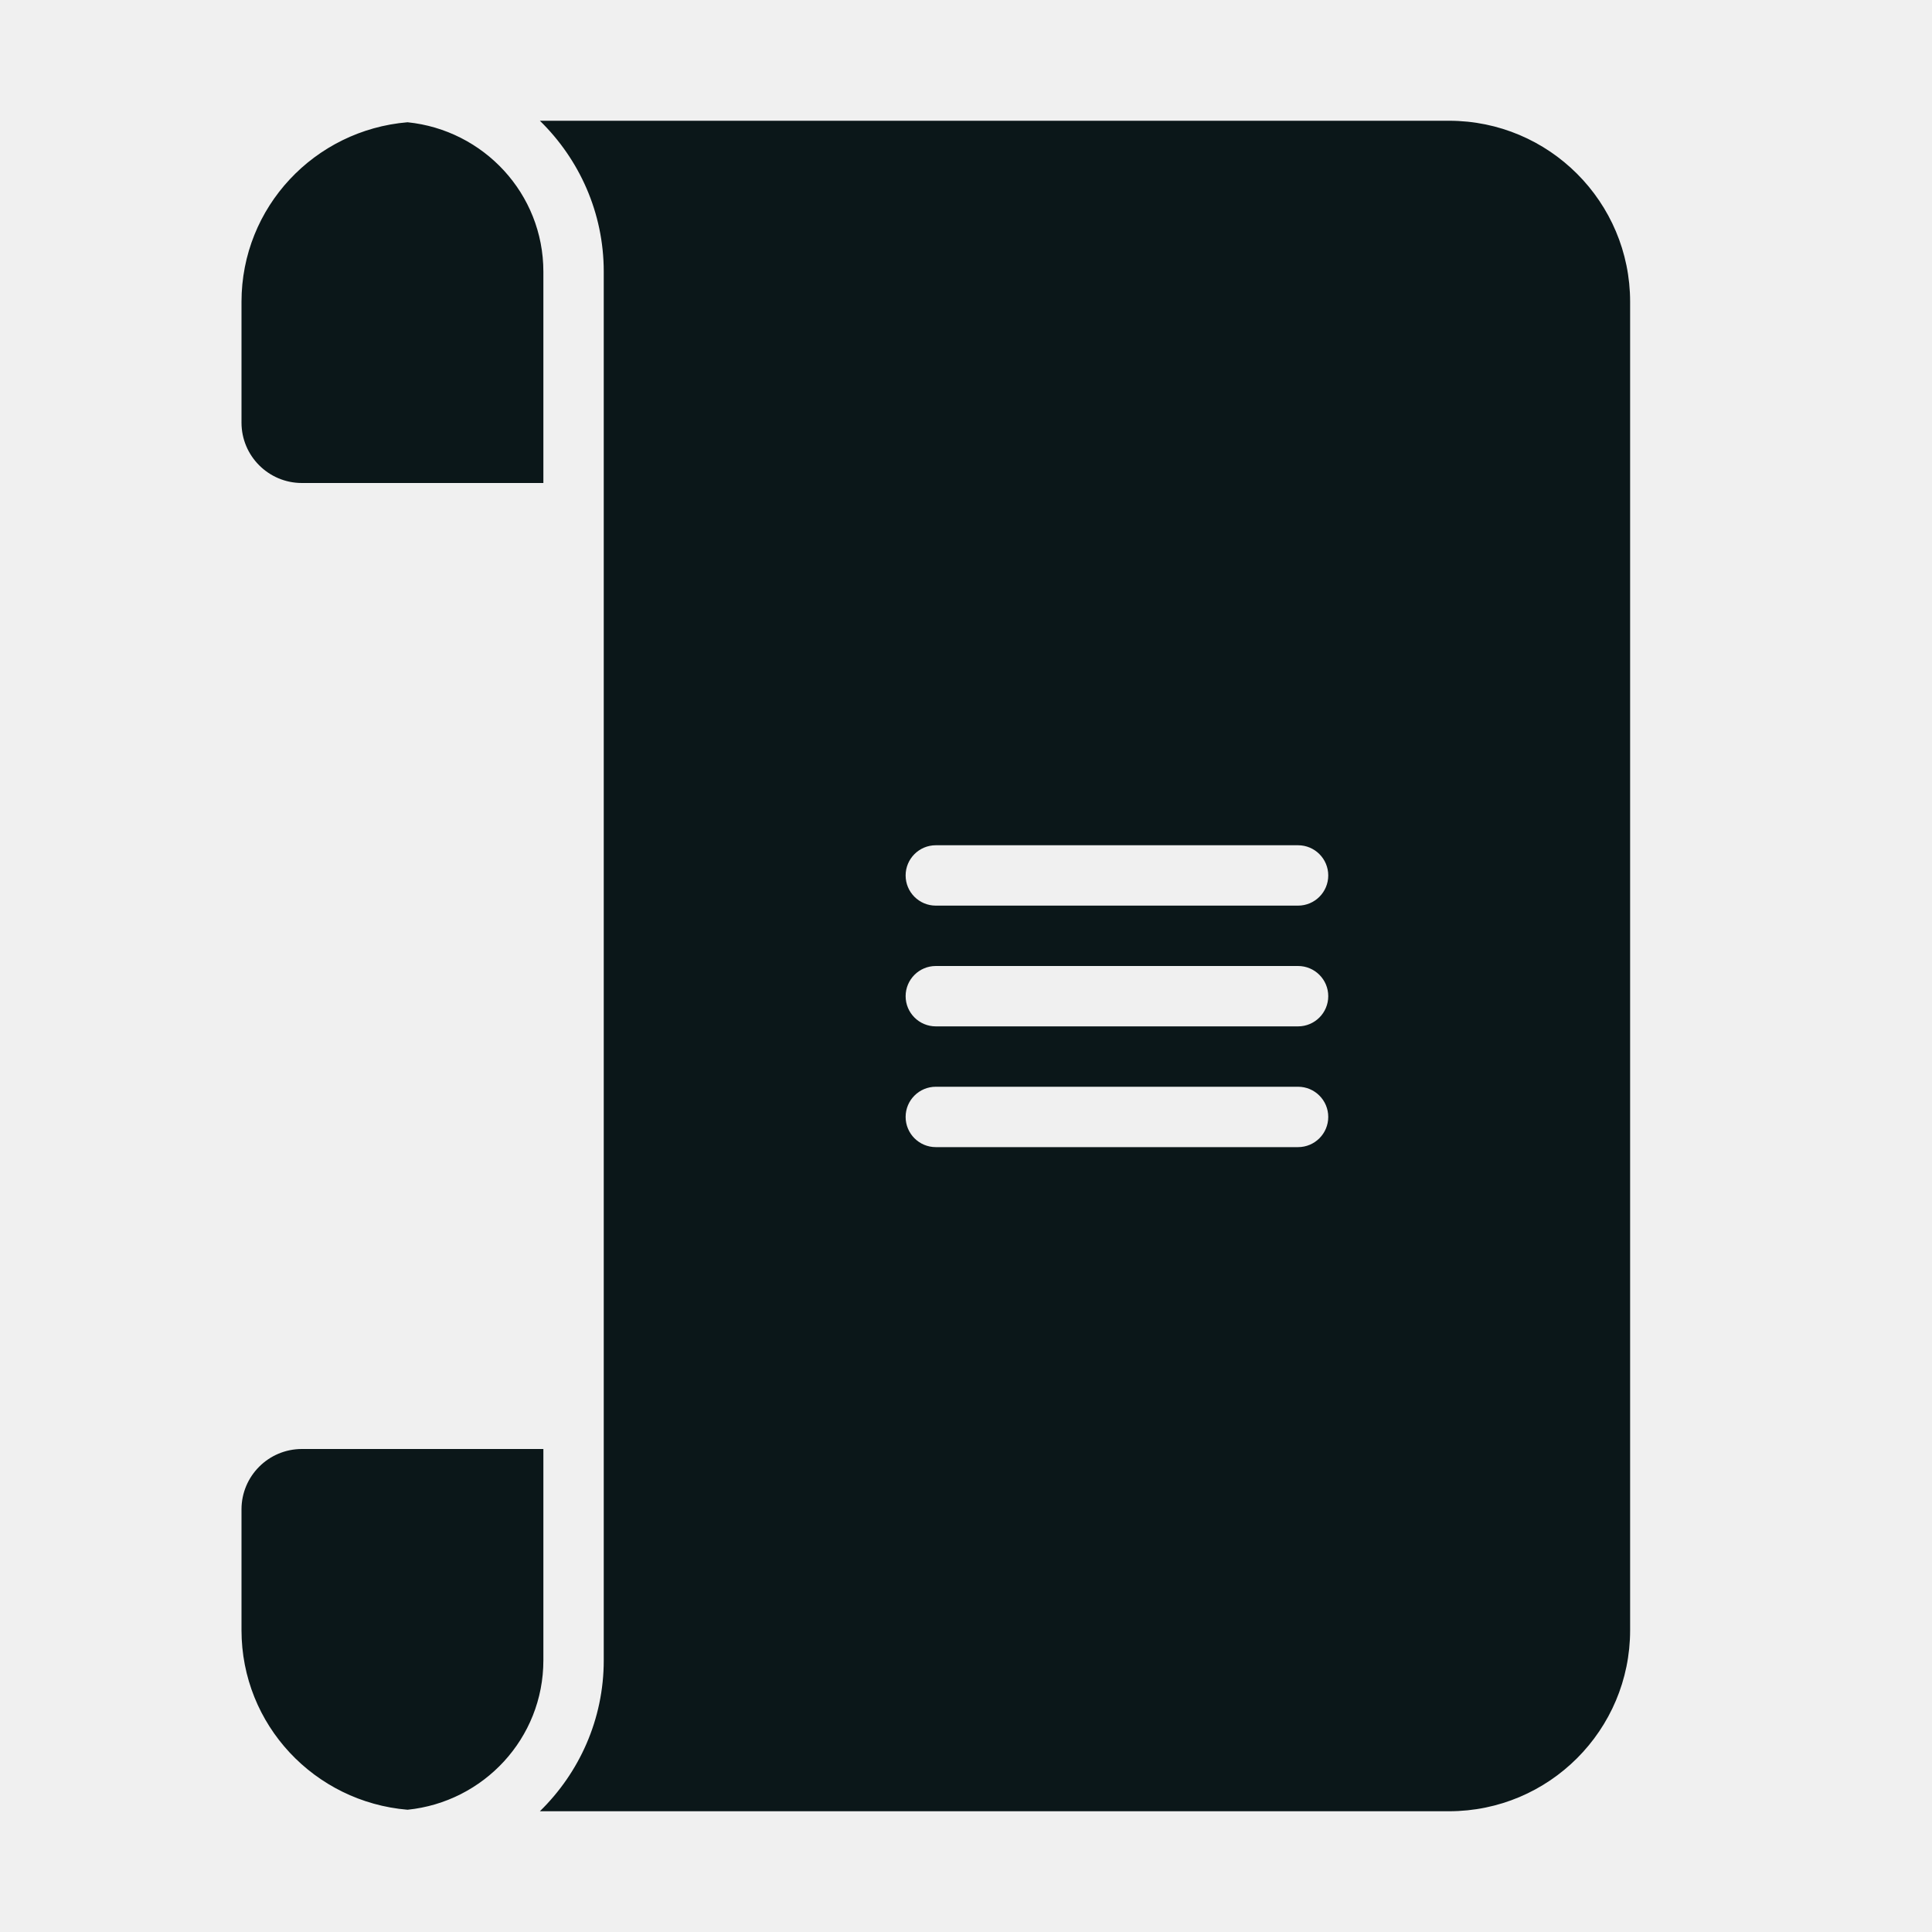
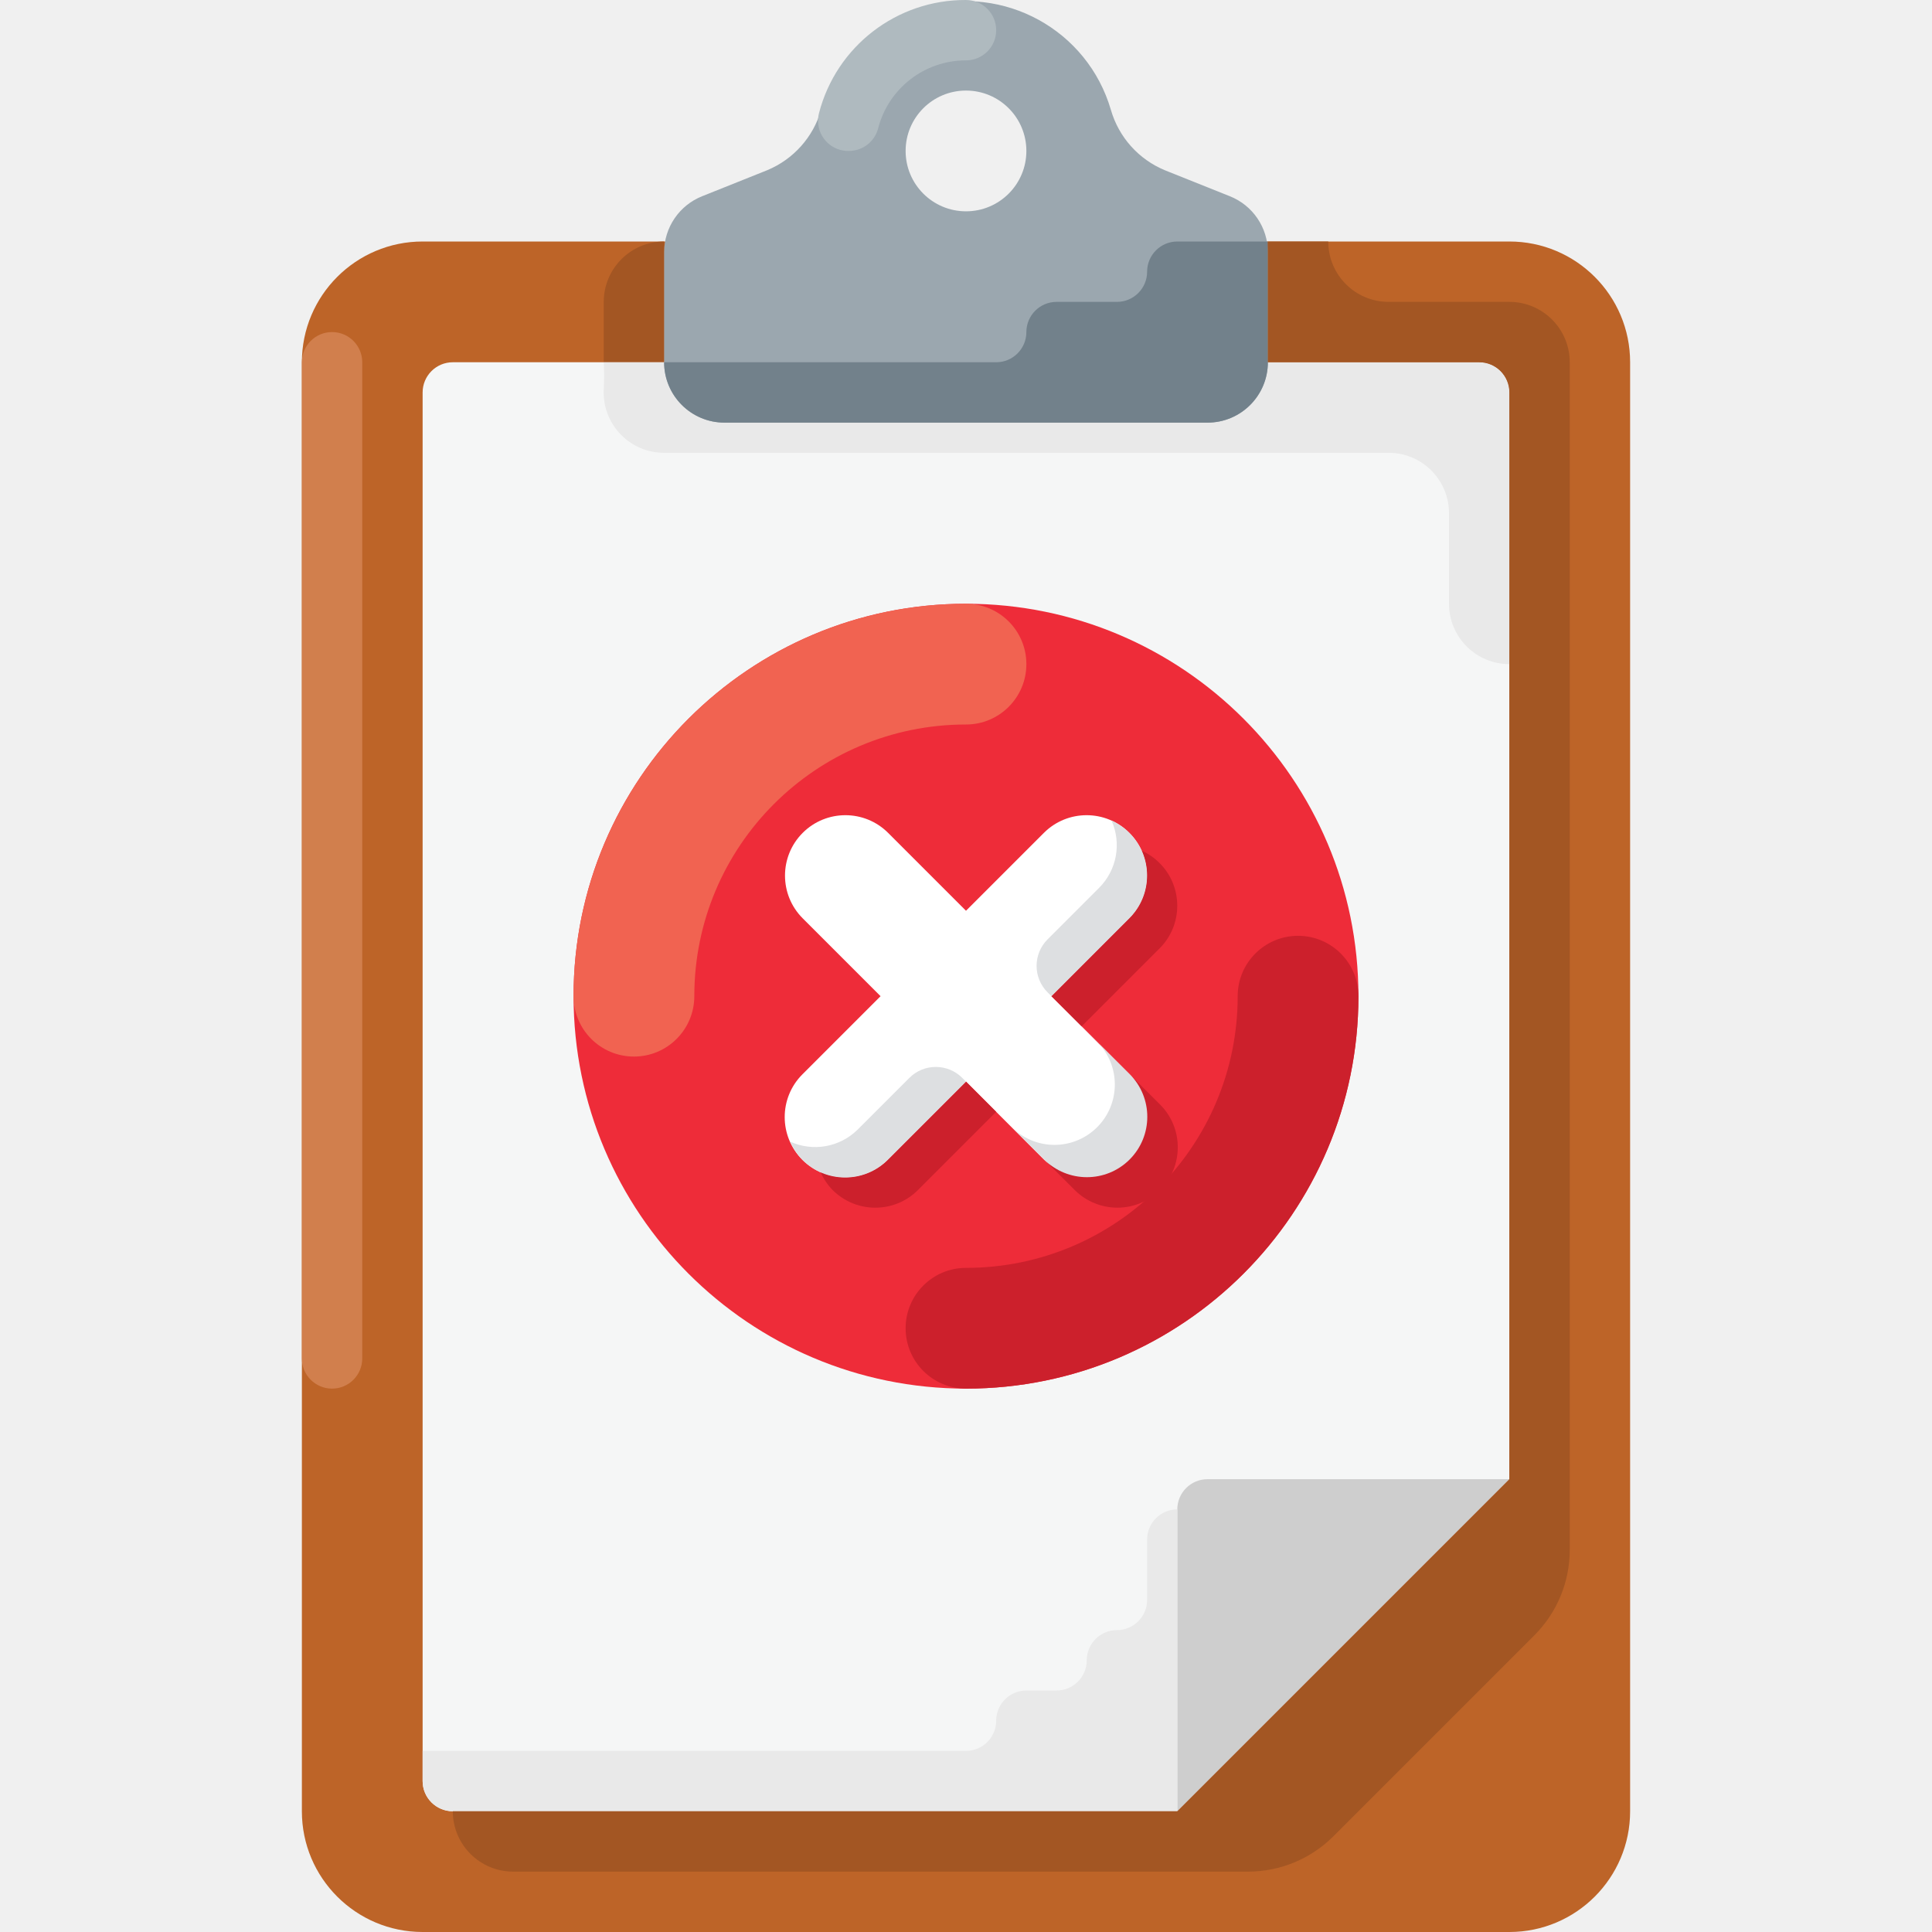
- <svg xmlns="http://www.w3.org/2000/svg" version="1.1" id="Uploaded to svgrepo.com" width="800px" height="800px" viewBox="0 0 32 32" xml:space="preserve">
-   <style type="text/css">
- 	.stone_een{fill:#0B1719;}
- </style>
-   <path class="stone_een" d="M24,2H8.942C9.593,2.636,10,3.52,10,4.5v23c0,0.98-0.407,1.864-1.058,2.5L24,30c1.657,0,3-1.343,3-3V5  C27,3.343,25.657,2,24,2z M21.5,19h-6c-0.276,0-0.5-0.224-0.5-0.5s0.224-0.5,0.5-0.5h6c0.276,0,0.5,0.224,0.5,0.5S21.776,19,21.5,19  z M21.5,17h-6c-0.276,0-0.5-0.224-0.5-0.5s0.224-0.5,0.5-0.5h6c0.276,0,0.5,0.224,0.5,0.5S21.776,17,21.5,17z M21.5,15h-6  c-0.276,0-0.5-0.224-0.5-0.5s0.224-0.5,0.5-0.5h6c0.276,0,0.5,0.224,0.5,0.5S21.776,15,21.5,15z M4,7V5  c0-1.571,1.212-2.846,2.75-2.975C8.01,2.153,9,3.207,9,4.5V8H5C4.448,8,4,7.552,4,7z M6.75,29.975C5.212,29.846,4,28.571,4,27v-2  c0-0.552,0.448-1,1-1h4v3.5C9,28.793,8.01,29.847,6.75,29.975z" />
+ <svg xmlns="http://www.w3.org/2000/svg" height="800px" width="800px" version="1.1" id="Layer_1" viewBox="0 0 512.001 512.001" xml:space="preserve">
+   <path style="fill:#BD6428;" d="M112,64.001h288c17.672,0,32,14.328,32,32v384c0,17.672-14.328,32-32,32H112  c-17.672,0-32-14.328-32-32v-384C80,78.329,94.328,64.001,112,64.001z" />
+   <path style="fill:#F5F6F6;" d="M120,480.001c-4.416,0-8-3.584-8-8v-368c0-4.416,3.584-8,8-8h272c4.416,0,8,3.584,8,8v288l-88,88H120  z" />
+   <path style="fill:#A35623;" d="M176,96.001h-16v-16c0-8.84,7.16-16,16-16l0,0V96.001z" />
+   <path style="fill:#CECECE;" d="M400,392.001h-80c-4.416,0-8,3.584-8,8v80L400,392.001z" />
+   <path style="fill:#D17F4D;" d="M88,88.001L88,88.001c4.416,0,8,3.584,8,8v264c0,4.416-3.584,8-8,8l0,0c-4.416,0-8-3.584-8-8v-264  C80,91.585,83.584,88.001,88,88.001z" />
+   <g>
+     <path style="fill:#E9E9E9;" d="M304,408.001v16c0,4.416-3.584,8-8,8l0,0c-4.416,0-8,3.584-8,8s-3.584,8-8,8h-8   c-4.416,0-8,3.584-8,8s-3.584,8-8,8H112v8c0,4.416,3.584,8,8,8h192v-80C307.584,400.001,304,403.585,304,408.001z" />
+     <path style="fill:#E9E9E9;" d="M392,96.001H160c0.128,2.4,0.128,4.8,0,7.2c-0.44,8.824,6.352,16.336,15.176,16.776   c0.28,0.016,0.552,0.024,0.824,0.024h192c8.84,0,16,7.16,16,16v24l0,0c0,8.84,7.16,16,16,16l0,0v-72   C400,99.585,396.416,96.001,392,96.001z" />
+   </g>
+   <path style="fill:#9BA7AF;" d="M308.72,45.121c-6.96-2.872-12.232-8.76-14.32-16c-6.184-21.208-28.392-33.384-49.6-27.2  c-13.12,3.824-23.376,14.08-27.2,27.2c-2.088,7.24-7.36,13.128-14.32,16l-17.2,6.88c-6.064,2.416-10.056,8.272-10.08,14.8v29.2  c0,8.84,7.16,16,16,16h128c8.84,0,16-7.16,16-16v-29.2c-0.024-6.528-4.016-12.384-10.08-14.8L308.72,45.121z M256,56.001  c-8.84,0-16-7.16-16-16s7.16-16,16-16c8.84,0,16,7.16,16,16S264.84,56.001,256,56.001z" />
+   <path style="fill:#72818B;" d="M312,64.001c-4.416,0-8,3.584-8,8l0,0c0,4.416-3.584,8-8,8h-16c-4.416,0-8,3.584-8,8l0,0  c0,4.416-3.584,8-8,8h-88c0,8.84,7.16,16,16,16h128c8.84,0,16-7.16,16-16v-32H312z" />
+   <path style="fill:#AFBABF;" d="M225.04,40.001c-4.416,0.144-8.112-3.328-8.248-7.744c-0.024-0.76,0.064-1.52,0.248-2.256  c4.584-17.744,20.632-30.104,38.96-30c4.416,0,8,3.584,8,8s-3.584,8-8,8c-10.96-0.016-20.544,7.392-23.28,18  C231.816,37.513,228.664,39.969,225.04,40.001z" />
+   <path style="fill:#A35623;" d="M400,80.001h-32c-8.84,0-16-7.16-16-16h-16v32h56c4.416,0,8,3.584,8,8v288l-88,88H120  c0,8.84,7.16,16,16,16h194.72c8.488,0.008,16.632-3.36,22.64-9.36l53.28-53.28c6-6.008,9.368-14.152,9.36-22.64V96.001  C416,87.169,408.84,80.001,400,80.001z" />
+   <circle style="fill:#EE2C39;" cx="256" cy="264.001" r="104" />
+   <path style="fill:#CC202C;" d="M344,248.001c-8.84,0-16,7.16-16,16c0,39.768-32.232,72-72,72c-8.84,0-16,7.16-16,16s7.16,16,16,16  c57.44,0,104-46.56,104-104C360,255.169,352.84,248.001,344,248.001z" />
+   <path style="fill:#F16351;" d="M168,280.001c8.84,0,16-7.16,16-16c0-39.768,32.232-72,72-72c8.84,0,16-7.16,16-16s-7.16-16-16-16  c-57.44,0-104,46.56-104,104C152,272.841,159.16,280.001,168,280.001z" />
+   <path style="fill:#FFFFFF;" d="M299.36,284.721L299.36,284.721l-20.72-20.72l20.64-20.64l0,0c6.248-6.248,6.248-16.392,0-22.64  s-16.392-6.248-22.64,0l0,0l0,0L256,241.361l-20.64-20.64l0,0c-6.248-6.248-16.392-6.248-22.64,0s-6.248,16.392,0,22.64l0,0  l20.64,20.64l-20.72,20.72l0,0c-6.248,6.248-6.248,16.392,0,22.64s16.392,6.248,22.64,0l0,0l0,0l20.72-20.72l20.72,20.72l0,0  c6.248,6.248,16.392,6.248,22.64,0C305.616,301.113,305.616,290.977,299.36,284.721z" />
+   <g>
+     <path style="fill:#CC202C;" d="M276.64,307.281L256,286.641l-20.72,20.72l0,0c-4.712,4.656-11.808,5.928-17.84,3.2   c0.768,1.784,1.848,3.408,3.2,4.8c6.248,6.248,16.376,6.256,22.624,0.016c0.008-0.008,0.008-0.008,0.016-0.016l0,0l20.72-20.72   L276.64,307.281L276.64,307.281z" />
+     <path style="fill:#CC202C;" d="M299.28,243.281L299.28,243.281l-20.64,20.72l20.72,20.72l0,0c5.944,6.536,5.464,16.656-1.072,22.6   c-6.088,5.536-15.384,5.552-21.488,0.04l8,8l0,0c6.248,6.248,16.392,6.248,22.64,0s6.248-16.392,0-22.64l0,0l-20.8-20.72   l20.72-20.72l0,0c6.216-6.28,6.16-16.416-0.12-22.624c-1.352-1.344-2.944-2.432-4.68-3.216   C305.272,231.497,303.968,238.593,299.28,243.281z" />
+   </g>
+   <g>
+     <path style="fill:#DDDFE1;" d="M268.64,299.281l-13.6-13.6c-3.856-3.888-10.144-3.912-14.032-0.048   c-0.016,0.016-0.032,0.032-0.048,0.048l-13.68,13.68l0,0c-4.712,4.656-11.808,5.928-17.84,3.2c0.768,1.784,1.848,3.408,3.2,4.8   c6.248,6.248,16.376,6.256,22.624,0.016c0.008-0.008,0.008-0.008,0.016-0.016l0,0l20.72-20.72L268.64,299.281L268.64,299.281z" />
+     <path style="fill:#DDDFE1;" d="M291.28,235.281L291.28,235.281l-13.68,13.68c-3.856,3.872-3.856,10.128,0,14l13.68,13.68l0,0   c5.944,6.536,5.464,16.656-1.072,22.6c-6.088,5.536-15.384,5.552-21.488,0.04l8,8l0,0c6.248,6.248,16.392,6.248,22.64,0   s6.248-16.392,0-22.64l0,0l-20.72-20.64l20.72-20.72l0,0c6.216-6.28,6.16-16.416-0.12-22.624c-1.352-1.344-2.944-2.432-4.68-3.216   C297.272,223.497,295.968,230.593,291.28,235.281z" />
+   </g>
</svg>
